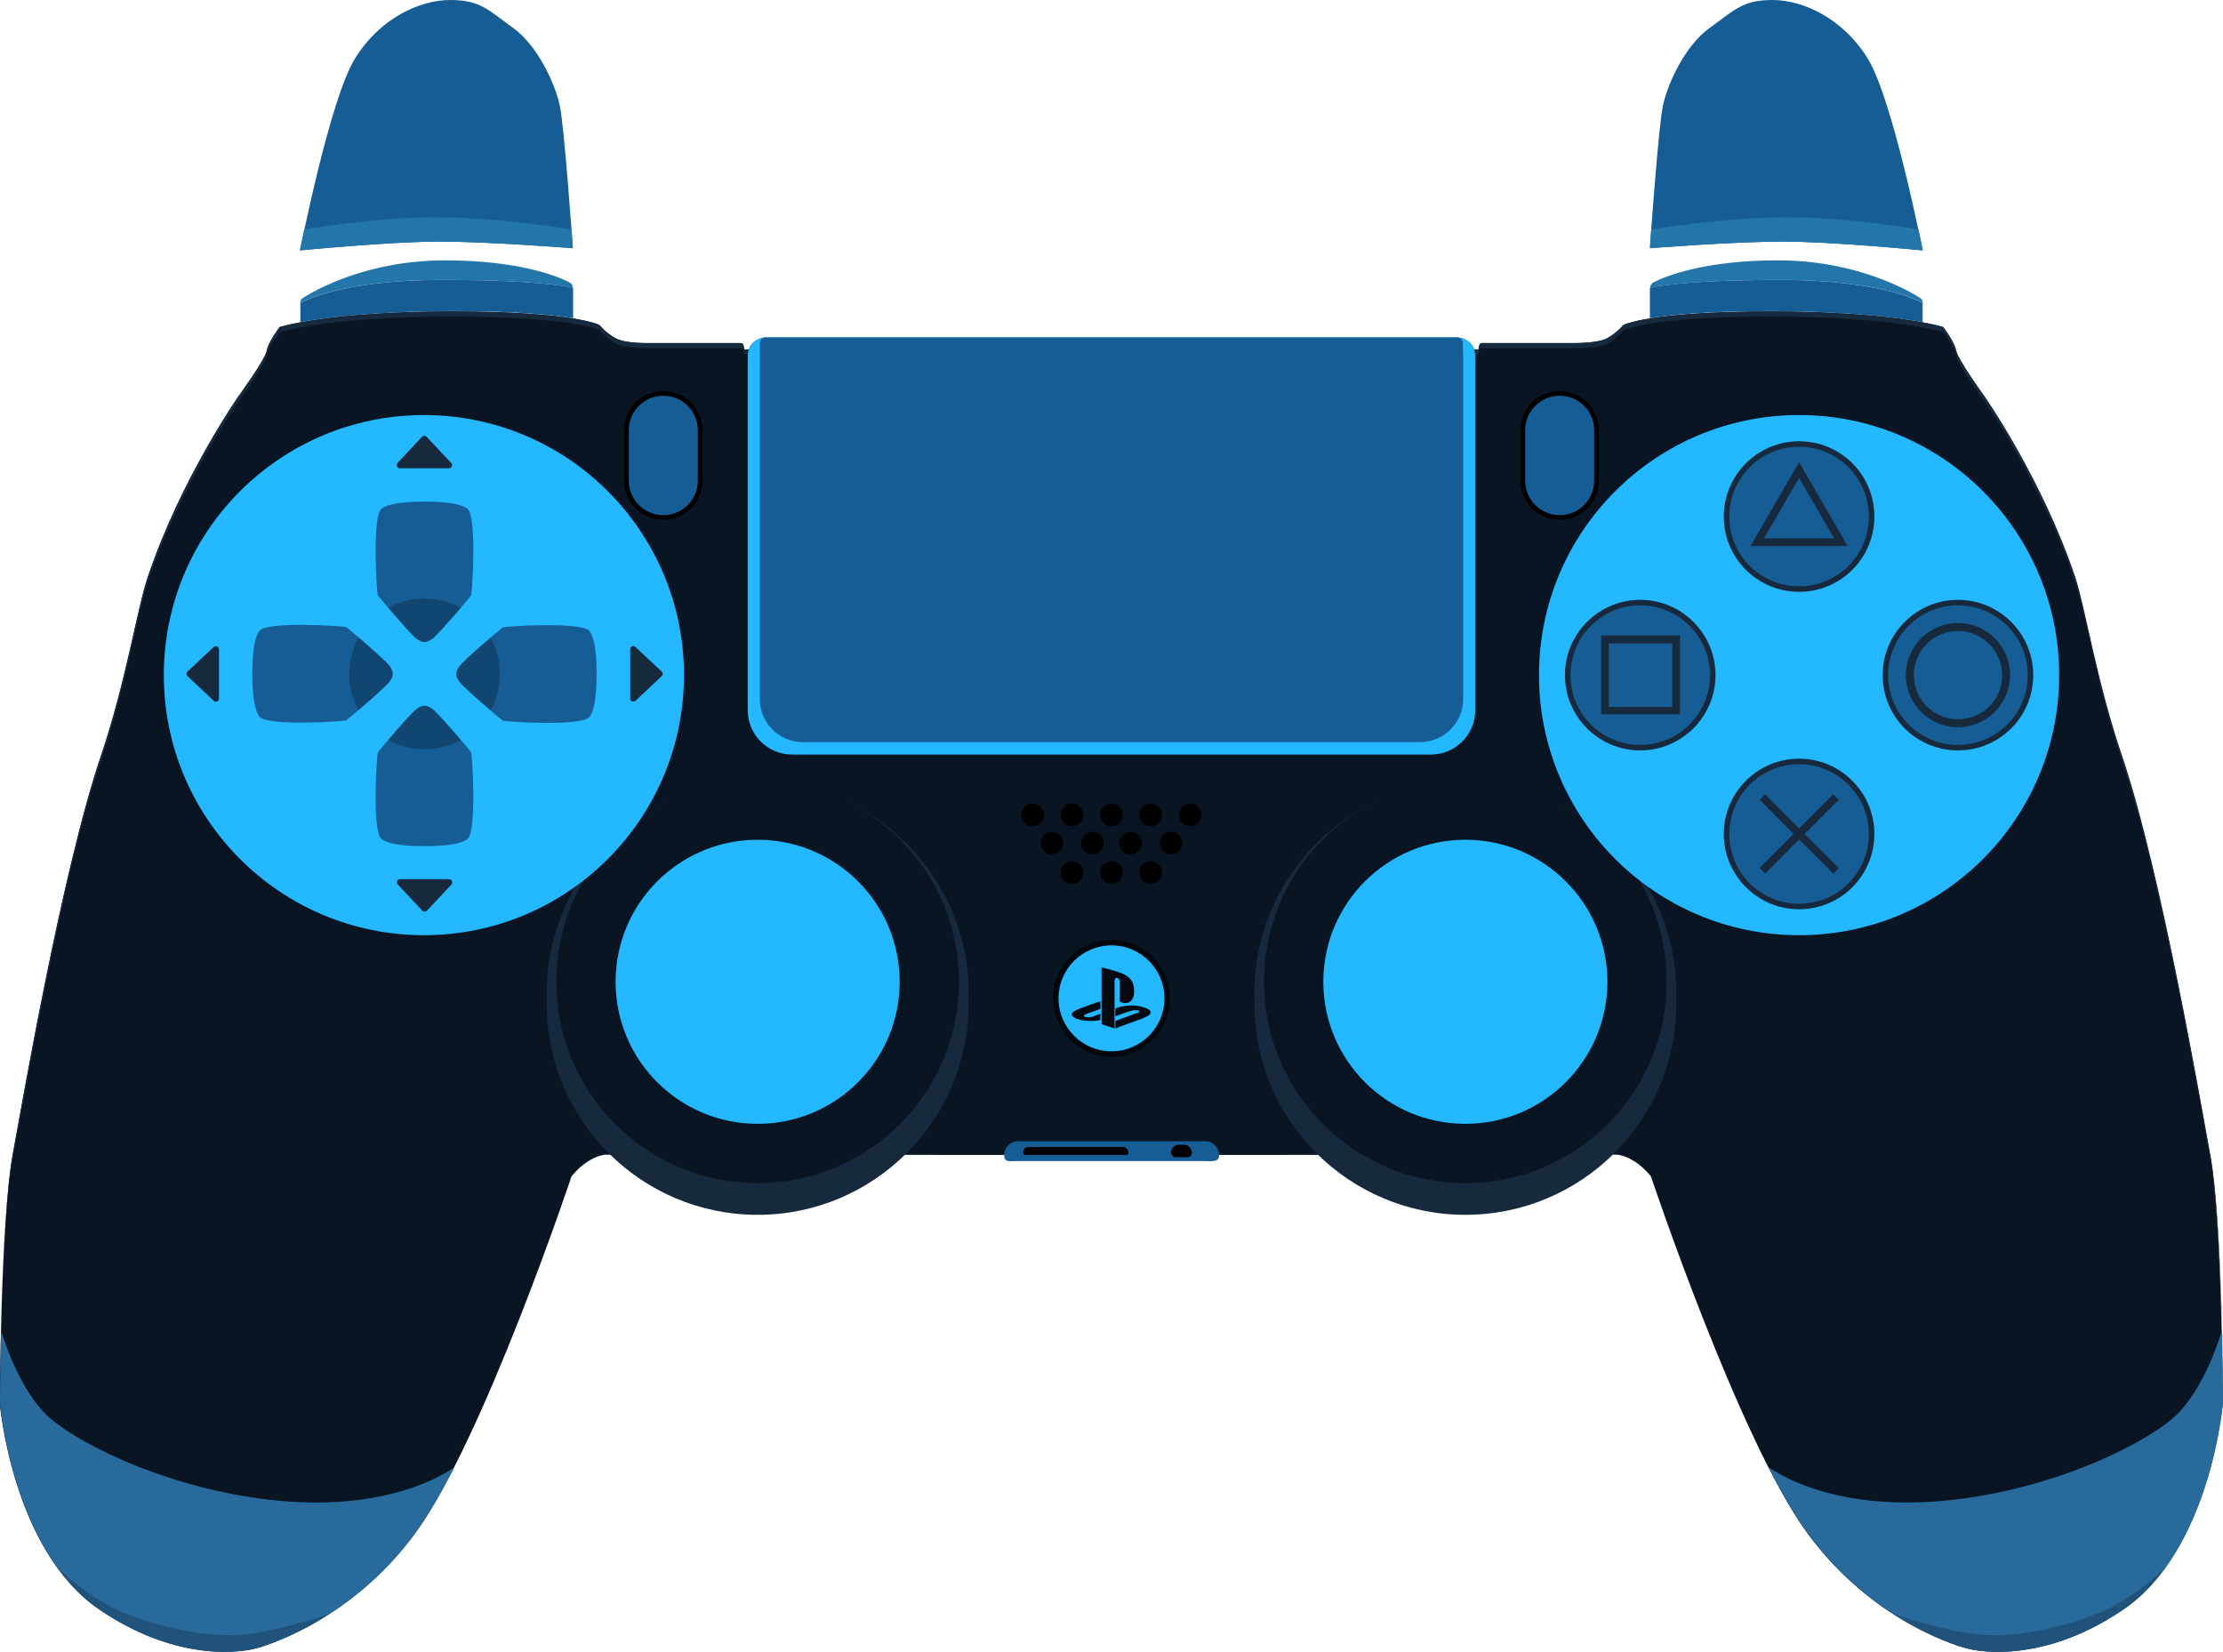
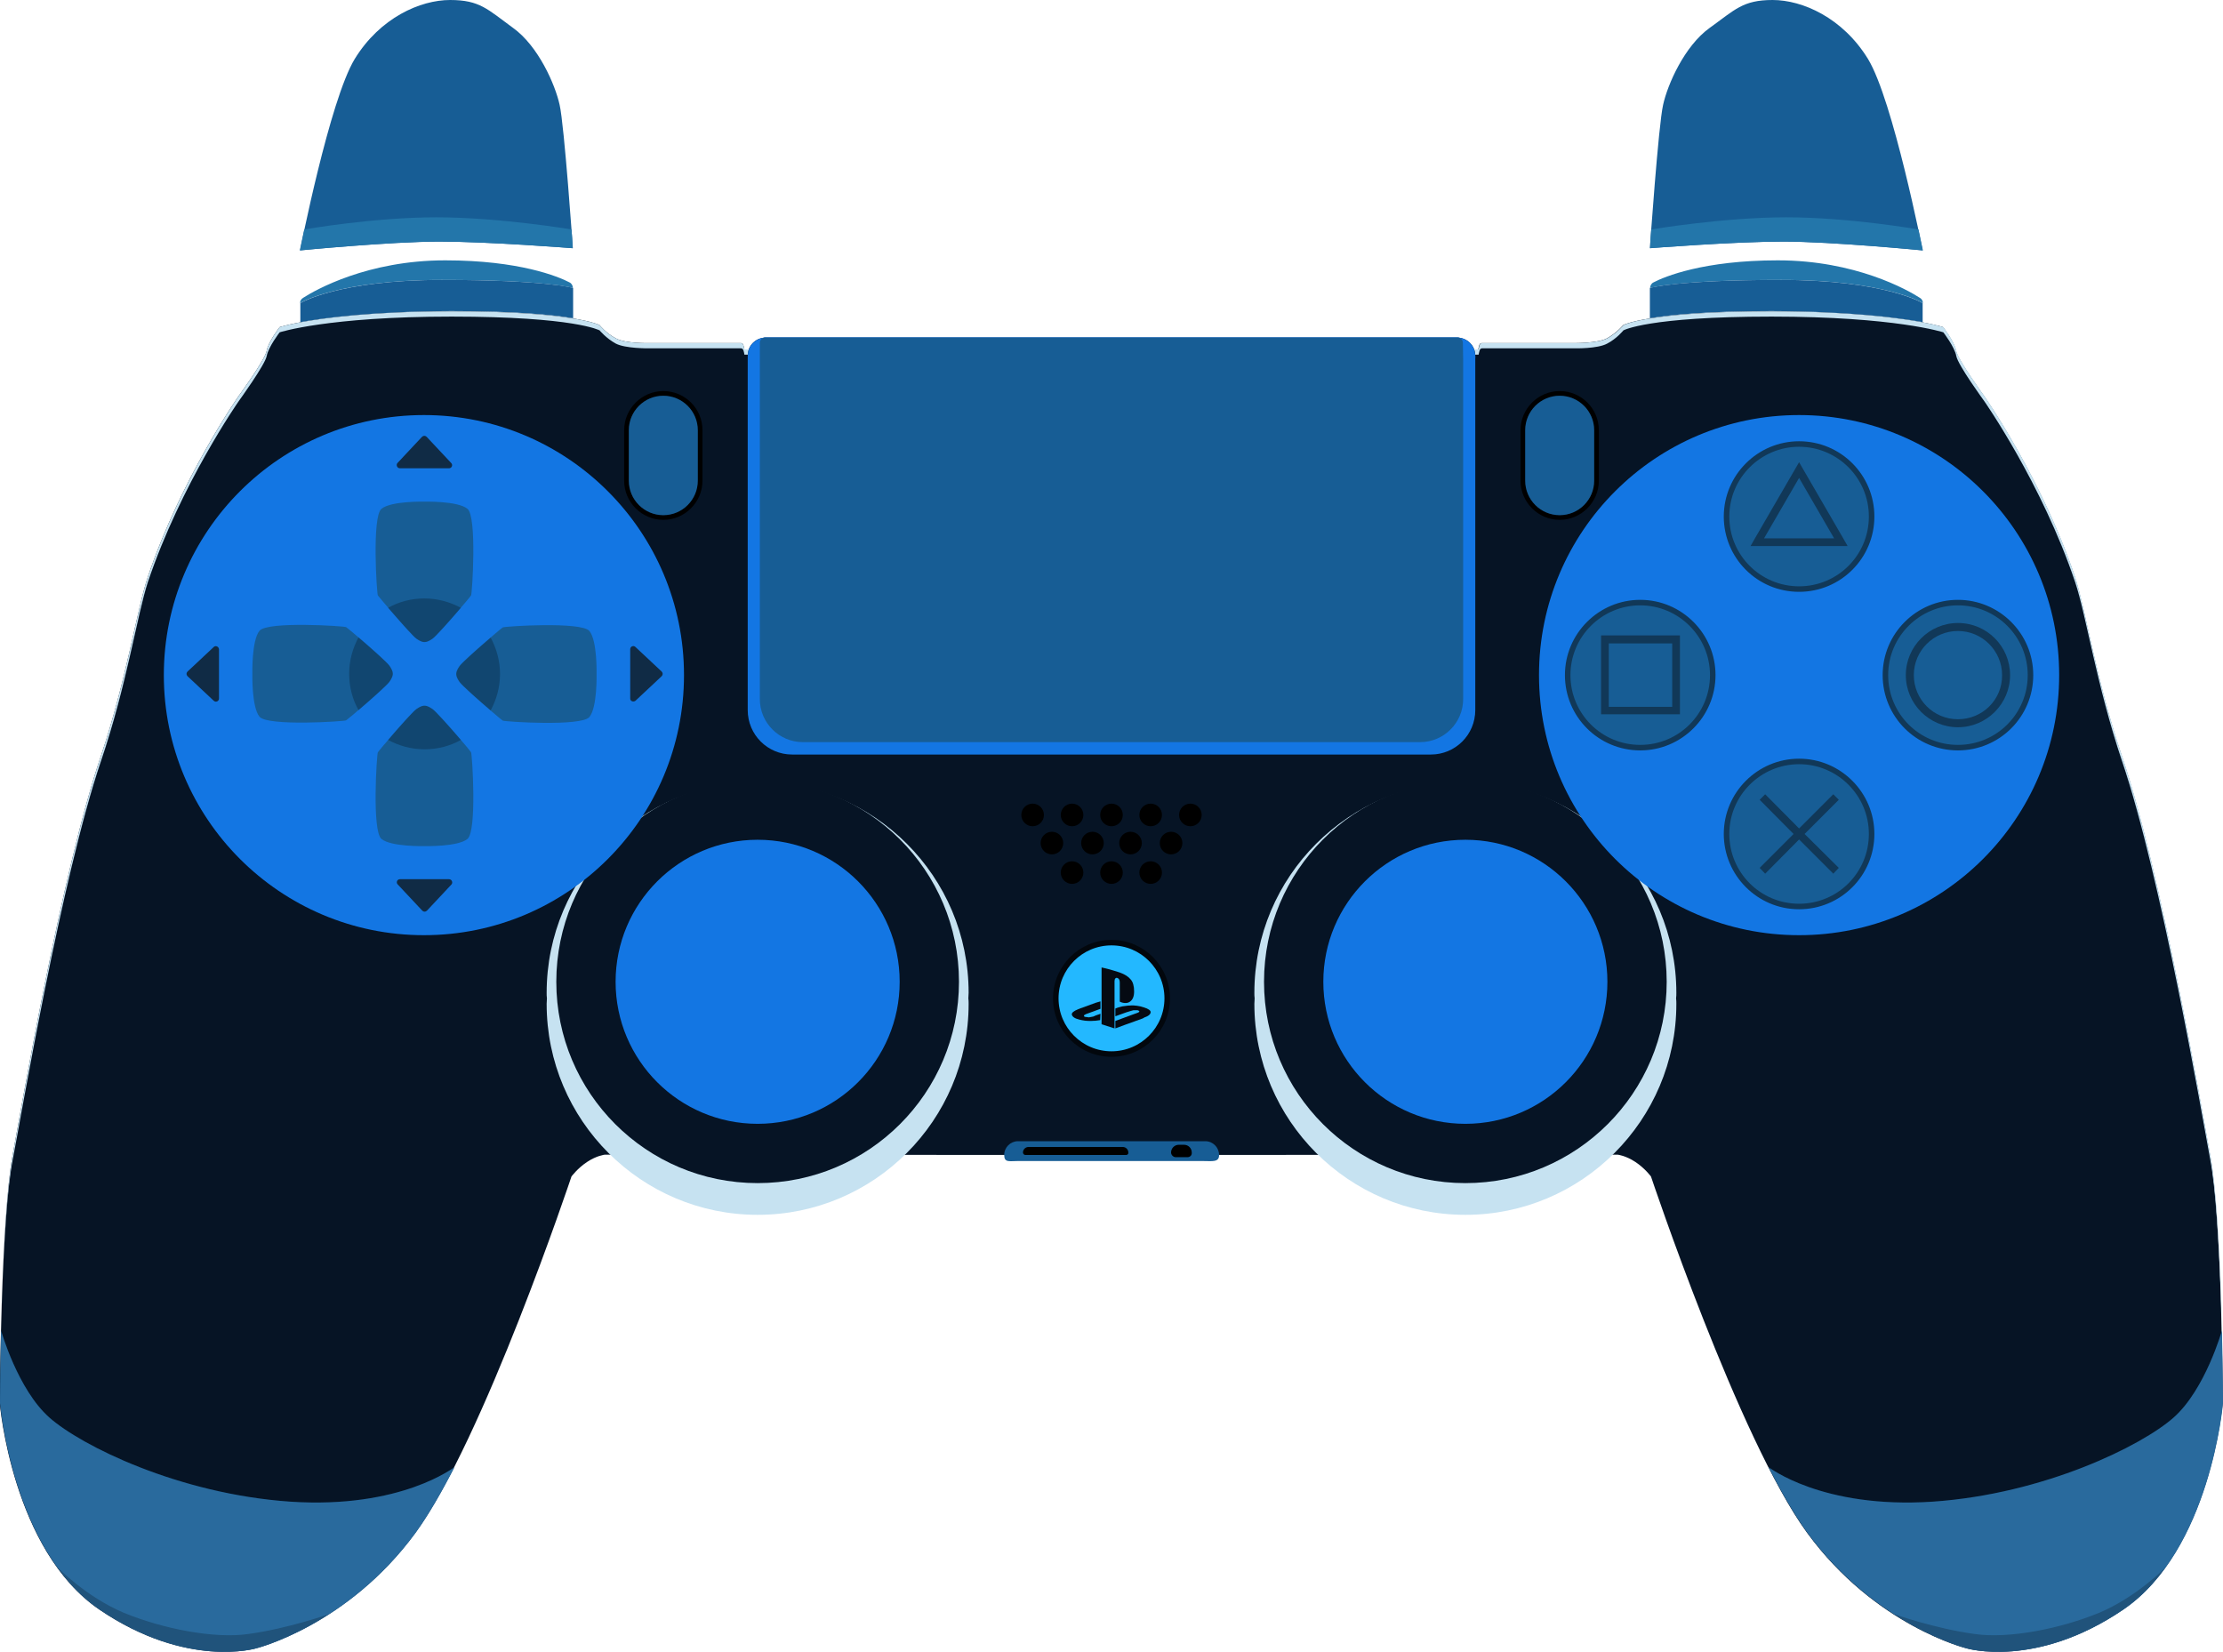
<svg xmlns="http://www.w3.org/2000/svg" xmlns:xlink="http://www.w3.org/1999/xlink" version="1.1" id="Layer_1" x="0px" y="0px" width="806px" height="598.9px" viewBox="-556 241.1 806 598.9" style="enable-background: new -556 241.1 806 598.9" xml:space="preserve">
  <style type="text/css">
		.st0{fill:none;}
		.st1{fill:#91a9bf;}
		.st2{fill:#f1fbff;}
- 		.st3{fill:#091522;}
- 		
- 		.st4{fill:#17293d;}
+ 		.st3{fill:#061425;}
+ 		
+ 		.st4{fill:#c6e2f1;}
		
		.st5{fill:#050a12;}
- 		.st6{fill:#23b8ff;}
+ 		.st6{fill:#1376e3;}
		
		.st7{opacity:0.12;}
		.st8{fill:url(#SVGID_5_);}
- 		.st9{fill:#17293d;}
+ 		.st9{fill:#102b45;}
		
		.st10{fill:#2376aa;}
		
		.st11{fill:#175d95;}
		
		.st12{fill:#175d95;}
- 		.st13{fill:#17293d;}
- 		.st14{fill:#17293d;}
- 		.st15{fill:#17293d;}
- 		.st16{fill:#17293d;}
- 		.st17{fill:#17293d;}
+ 		.st13{fill:#113858;}
+ 		.st14{fill:#113858;}
+ 		.st15{fill:#113858;}
+ 		.st16{fill:#113858;}
+ 		.st17{fill:#113858;}
		.st18{fill:#23b8ff;stroke:#02070d;stroke-width:2;stroke-miterlimit:10;}
		
		.st19{fill:#050a12;}
		.st20{opacity:0.1;fill:#c8dceb;enable-background:new    ;}
		.st21{opacity:8.000000e-002;fill:url(#SVGID_6_);enable-background:new    ;}
		.st22{opacity:0.22;enable-background:new    ;}
		.st23{opacity:8.000000e-002;fill:url(#SVGID_7_);enable-background:new    ;}
		.st24{opacity:0.25;enable-background:new    ;}
		.st25{fill:#175d95;}
		
		.st26{opacity:0.2;}
		.st27{fill:url(#SVGID_8_);}
		.st28{opacity:8.000000e-002;}
		.st29{display:none;}
		.st30{display:inline;}
		.st31{fill:#e2f2f9;}
		.st32{fill:#f4fbff;}
		.st33{display:inline;opacity:8.000000e-002;}
		.st34{stroke:#091522;}
		
		.st35{fill:#091522;font-style:bold;font-family:Arial;font-size:23px}
		
	</style>
  <pattern x="-556" y="840" width="71" height="71" patternUnits="userSpaceOnUse" id="SVGID_1_" viewBox="0 -71 71 71" style="overflow: visible">
    <g>
      <polygon class="st0" points="0,0 71,0 71,-71 0,-71     " />
      <g>
        <polygon class="st0" points="0,0 71,0 71,-71 0,-71       " />
        <path class="st1" d="M41.8-35.5c0-3.5-2.8-6.3-6.3-6.3s-6.3,2.8-6.3,6.3s2.8,6.3,6.3,6.3S41.8-32,41.8-35.5z" />
      </g>
    </g>
  </pattern>
  <pattern x="-556" y="840" width="40" height="103" patternUnits="userSpaceOnUse" id="SVGID_2_" viewBox="0 -231.7 40 103" style="overflow: visible">
    <g>
      <polygon class="st0" points="0,-128.7 40,-128.7 40,-231.7 0,-231.7     " />
      <g>
        <polygon class="st0" points="0,-128.7 40,-128.7 40,-231.7 0,-231.7       " />
        <polygon points="34.5,-360.5 37.5,-360.5 37.5,-206 34.5,-206       " />
        <polygon points="26.5,-360.5 29.5,-360.5 29.5,-206 26.5,-206       " />
        <polygon points="18.5,-360.5 21.5,-360.5 21.5,-206 18.5,-206       " />
        <polygon points="10.5,-360.5 13.5,-360.5 13.5,-206 10.5,-206       " />
        <polygon points="2.5,-360.5 5.5,-360.5 5.5,-206 2.5,-206       " />
        <polygon points="34.5,-257.5 37.5,-257.5 37.5,-103 34.5,-103       " />
        <polygon points="26.5,-257.5 29.5,-257.5 29.5,-103 26.5,-103       " />
        <polygon points="18.5,-257.5 21.5,-257.5 21.5,-103 18.5,-103       " />
        <polygon points="10.5,-257.5 13.5,-257.5 13.5,-103 10.5,-103       " />
        <polygon points="2.5,-257.5 5.5,-257.5 5.5,-103 2.5,-103       " />
        <polygon points="34.5,-154.5 37.5,-154.5 37.5,0 34.5,0       " />
        <polygon points="26.5,-154.5 29.5,-154.5 29.5,0 26.5,0       " />
        <polygon points="18.5,-154.5 21.5,-154.5 21.5,0 18.5,0       " />
        <polygon points="10.5,-154.5 13.5,-154.5 13.5,0 10.5,0       " />
        <polygon points="2.5,-154.5 5.5,-154.5 5.5,0 2.5,0       " />
      </g>
    </g>
  </pattern>
  <pattern x="-556" y="840" width="40" height="103" patternUnits="userSpaceOnUse" id="SVGID_3_" viewBox="0 -231.7 40 103" style="overflow: visible">
    <g>
      <polygon class="st0" points="0,-128.7 40,-128.7 40,-231.7 0,-231.7     " />
      <g>
        <polygon class="st0" points="0,-128.7 40,-128.7 40,-231.7 0,-231.7       " />
        <polygon points="34.5,-360.5 37.5,-360.5 37.5,-206 34.5,-206       " />
        <polygon points="26.5,-360.5 29.5,-360.5 29.5,-206 26.5,-206       " />
        <polygon points="18.5,-360.5 21.5,-360.5 21.5,-206 18.5,-206       " />
        <polygon points="10.5,-360.5 13.5,-360.5 13.5,-206 10.5,-206       " />
        <polygon points="2.5,-360.5 5.5,-360.5 5.5,-206 2.5,-206       " />
        <polygon points="34.5,-257.5 37.5,-257.5 37.5,-103 34.5,-103       " />
        <polygon points="26.5,-257.5 29.5,-257.5 29.5,-103 26.5,-103       " />
        <polygon points="18.5,-257.5 21.5,-257.5 21.5,-103 18.5,-103       " />
        <polygon points="10.5,-257.5 13.5,-257.5 13.5,-103 10.5,-103       " />
        <polygon points="2.5,-257.5 5.5,-257.5 5.5,-103 2.5,-103       " />
        <polygon points="34.5,-154.5 37.5,-154.5 37.5,0 34.5,0       " />
        <polygon points="26.5,-154.5 29.5,-154.5 29.5,0 26.5,0       " />
        <polygon points="18.5,-154.5 21.5,-154.5 21.5,0 18.5,0       " />
        <polygon points="10.5,-154.5 13.5,-154.5 13.5,0 10.5,0       " />
        <polygon points="2.5,-154.5 5.5,-154.5 5.5,0 2.5,0       " />
      </g>
    </g>
  </pattern>
  <pattern x="-556" y="840" width="71" height="71" patternUnits="userSpaceOnUse" id="SVGID_4_" viewBox="0 -71 71 71" style="overflow: visible">
    <g>
      <polygon class="st0" points="0,0 71,0 71,-71 0,-71     " />
      <g>
        <polygon class="st0" points="0,0 71,0 71,-71 0,-71       " />
        <path class="st2" d="M41.8-35.5c0-3.5-2.8-6.3-6.3-6.3s-6.3,2.8-6.3,6.3s2.8,6.3,6.3,6.3S41.8-32,41.8-35.5z" />
      </g>
    </g>
  </pattern>
  <g>
    <g>
      <g>
        <g>
          <path class="st3" d="M245.3,659.8c-2.9-15.5-17.7-102.5-32-144.6c-9.4-27.7-13.1-53-17-64.9c-12-35.7-33-65.7-33-65.7           s-9.5-13.1-10.1-16.3c-0.6-3.3-4.7-8.6-4.7-8.6s-17.4-5.7-62.3-5.7s-53.7,5-53.7,5s-2.4,2.9-5.9,4.8c-3.5,1.8-11.7,1.7-11.7,1.7           h-33.4c0,0-0.6-0.1-0.9,0.3c-0.4,0.4-0.6,2-0.6,2h-133h-133.1c0,0-0.3-1.7-0.6-2c-0.4-0.4-0.9-0.3-0.9-0.3H-321           c0,0-8.2,0.2-11.7-1.7c-3.5-1.8-5.9-4.8-5.9-4.8s-8.8-5-53.7-5c-44.8,0-62.3,5.7-62.3,5.7s-4.1,5.3-4.7,8.6           c-0.6,3.3-10.1,16.3-10.1,16.3s-21,30-33,65.7c-4,11.9-7.7,37.2-17,64.9c-14.3,42.1-29.1,129.1-32,144.6           c-4.3,23.2-4.7,90.1-4.7,90.1s4.5,53.4,36.2,74.9s56.7,14,56.7,14s33.1-8.2,57.8-41.9s56.6-129.2,56.6-129.2s2.2-3,5.7-5.3           s6.3-2.6,6.3-2.6l183.7,0.1l183.7-0.1c0,0,2.8,0.3,6.3,2.6s5.7,5.3,5.7,5.3s31.9,95.4,56.6,129.2s57.8,41.9,57.8,41.9           s25,7.5,56.7-14s36.2-74.9,36.2-74.9S249.7,682.9,245.3,659.8z" />
          <g>
            <g>
              <g>
                <path class="st4" d="M-519.4,517.1c9.4-27.7,13.1-53,17-64.9c12-35.7,33-65.7,33-65.7s9.5-13.1,10.1-16.3                 c0.6-3.3,4.7-8.6,4.7-8.6s17.4-5.7,62.3-5.7c44.8,0,53.7,5,53.7,5s2.4,2.9,5.9,4.8c3.5,1.8,11.7,1.7,11.7,1.7h33.4                 c0,0,0.6-0.1,0.9,0.3c0.4,0.4,0.6,2,0.6,2H-153h133.1c0,0,0.3-1.7,0.6-2c0.4-0.4,0.9-0.3,0.9-0.3H15c0,0,8.2,0.2,11.7-1.7                 c3.5-1.8,5.9-4.8,5.9-4.8s8.8-5,53.7-5s62.3,5.7,62.3,5.7s4.1,5.3,4.7,8.6c0.6,3.3,10.1,16.3,10.1,16.3s21,30,33,65.7                 c4,11.9,7.7,37.2,17,64.9c14.3,42.1,29.1,129.1,32,144.6c3.9,20.9,4.6,77.3,4.7,88.3c0-0.1,0-0.1,0-0.1s-0.3-66.9-4.7-90.1                 c-2.9-15.5-17.7-102.5-32-144.6c-9.4-27.7-13.1-53-17-64.9c-12-35.7-33-65.7-33-65.7s-9.5-13.1-10.1-16.3                 c-0.6-3.3-4.7-8.6-4.7-8.6s-17.4-5.7-62.3-5.7s-53.7,5-53.7,5s-2.4,2.9-5.9,4.8c-3.5,1.8-11.7,1.7-11.7,1.7h-33.4                 c0,0-0.6-0.1-0.9,0.3c-0.4,0.4-0.6,2-0.6,2H-153h-133.1c0,0-0.3-1.7-0.6-2c-0.4-0.4-0.9-0.3-0.9-0.3H-321                 c0,0-8.2,0.2-11.7-1.7c-3.5-1.8-5.9-4.8-5.9-4.8s-8.8-5-53.7-5c-44.8,0-62.3,5.7-62.3,5.7s-4.1,5.3-4.7,8.6                 c-0.6,3.3-10.1,16.3-10.1,16.3s-21,30-33,65.7c-4,11.9-7.7,37.2-17,64.9c-14.3,42.1-29.1,129.1-32,144.6                 c-4.3,23.2-4.7,90.1-4.7,90.1v0.1c0.1-10.9,0.7-67.4,4.7-88.3C-548.4,646.3-533.7,559.2-519.4,517.1z" />
              </g>
            </g>
          </g>
          <path class="st4" d="M-204.8,601.1c0-42.2-34.3-76.5-76.5-76.5s-76.5,34.3-76.5,76.5c0,0.7,0,1.3,0.1,2c0,0.7-0.1,1.3-0.1,2           c0,42.2,34.3,76.5,76.5,76.5s76.5-34.3,76.5-76.5c0-0.7,0-1.3-0.1-2C-204.9,602.4-204.8,601.7-204.8,601.1z" />
          <circle class="st3" cx="-281.3" cy="597.1" r="73" />
          <circle class="st6" cx="-281.3" cy="597.1" r="51.5" />
          <path class="st4" d="M51.8,601.1c0-42.2-34.3-76.5-76.5-76.5s-76.5,34.3-76.5,76.5c0,0.7,0,1.3,0.1,2c0,0.7-0.1,1.3-0.1,2           c0,42.2,34.3,76.5,76.5,76.5s76.5-34.3,76.5-76.5c0-0.7,0-1.3-0.1-2C51.8,602.4,51.8,601.7,51.8,601.1z" />
          <circle class="st3" cx="-24.7" cy="597.1" r="73" />
          <circle class="st6" cx="-24.7" cy="597.1" r="51.5" />
          <path class="st5" d="M-21.2,369.1c-0.4-3.2-3.3-5.6-6.5-5.6l0,0H-153l0,0h-125.3l0,0c-3.2,0-6.1,2.3-6.5,5.6           c-0.1,0.7-0.1,1.4-0.1,2.1v127.4c0,8.9,7.2,16.1,16.1,16.1H-153l0,0h115.8c8.9,0,16.1-7.2,16.1-16.1V371.2           C-21,370.5-21.1,369.8-21.2,369.1z" />
          <g>
            <path class="st6" d="M-25.6,365.4c0-1-0.8-1.9-1.9-1.9H-153l0,0h-125.6c-1,0-1.9,0.8-1.9,1.9v6v123.2c0,8.6,7,15.6,15.6,15.6             H-153l0,0h111.9c8.6,0,15.6-7,15.6-15.6V371.5L-25.6,365.4z" />
            <g class="st7">
              <pattern id="SVGID_5_" xlink:href="#SVGID_1_" patternTransform="matrix(0.1017 0 0 -0.1017 -14417.875 -1652.527)" class="st7">
							</pattern>
              <path class="st8" d="M-280.5,494.6c0,8.6,7,15.6,15.6,15.6H-153l0,0h111.9c8.6,0,15.6-7,15.6-15.6V388.1h-254.9v106.5H-280.5z               " />
            </g>
          </g>
          <circle class="st6" cx="96.3" cy="485.9" r="94.3" />
          <g>
            <circle class="st6" cx="-402.3" cy="485.9" r="94.3" />
            <path class="st9" d="M-325.6,495.2l9.5-8.9c0.5-0.5,0.5-1.2,0-1.7l-9.5-8.9c-0.7-0.7-1.9-0.2-1.9,0.8v8.9v8.9             C-327.6,495.3-326.4,495.8-325.6,495.2z" />
            <path class="st9" d="M-411,410.9h8.9h8.9c1,0,1.5-1.2,0.8-1.9l-8.9-9.5c-0.5-0.5-1.2-0.5-1.7,0l-8.9,9.5             C-412.5,409.7-412,410.9-411,410.9z" />
            <path class="st9" d="M-478.5,475.7l-9.5,8.9c-0.5,0.5-0.5,1.2,0,1.7l9.5,8.9c0.7,0.7,1.9,0.2,1.9-0.8v-8.9v-8.9             C-476.6,475.6-477.8,475-478.5,475.7z" />
            <path class="st9" d="M-393.2,559.9h-8.9h-8.9c-1,0-1.5,1.2-0.8,1.9l8.9,9.5c0.5,0.5,1.2,0.5,1.7,0l8.9-9.5             C-391.7,561.1-392.2,559.9-393.2,559.9z" />
          </g>
        </g>
      </g>
    </g>
    <g>
      <g>
        <g>
          <path class="st10" d="M141.2,351c0-0.8-0.4-1.5-1.1-1.9c-4.5-2.9-23.4-13.6-51.5-13.6c-26.9,0-41.1,5.9-45.1,8           c-0.8,0.4-1.2,1.2-1.2,2c0,0,9.8-2.9,47.5-2.9S141.2,351,141.2,351z" />
          <path class="st11" d="M141.1,357.9L141.1,357.9V351c0,0-13.7-8.4-51.4-8.4c-37.8,0-47.5,2.9-47.5,2.9v11l0,0           c7.7-1.3,21.2-2.6,44.1-2.6C114.8,354,132.2,356.3,141.1,357.9z" />
        </g>
      </g>
      <g>
        <g>
          <path class="st10" d="M-447.2,351c0-0.8,0.4-1.5,1.1-1.9c4.5-2.9,23.4-13.6,51.5-13.6c26.9,0,41.1,5.9,45.1,8           c0.8,0.4,1.2,1.2,1.2,2c0,0-9.8-2.9-47.5-2.9S-447.2,351-447.2,351z" />
          <path class="st11" d="M-447.1,357.9L-447.1,357.9V351c0,0,13.7-8.4,51.4-8.4c37.8,0,47.5,2.9,47.5,2.9v11l0,0           c-7.7-1.3-21.2-2.6-44.1-2.6C-420.8,354-438.2,356.3-447.1,357.9z" />
        </g>
      </g>
    </g>
    <g>
      <g>
        <g>
          <g>
            <path class="st12" d="M153.9,512.1c-14.5,0-26.3-11.8-26.3-26.3s11.8-26.3,26.3-26.3s26.3,11.8,26.3,26.3             S168.4,512.1,153.9,512.1z" />
            <path class="st13" d="M153.9,460.6c13.9,0,25.3,11.3,25.3,25.3s-11.3,25.3-25.3,25.3s-25.3-11.3-25.3-25.3             S140,460.6,153.9,460.6 M153.9,458.6c-15,0-27.3,12.2-27.3,27.3s12.2,27.3,27.3,27.3s27.3-12.2,27.3-27.3             S168.9,458.6,153.9,458.6L153.9,458.6z" />
          </g>
          <path class="st14" d="M153.9,467c-10.4,0-18.9,8.5-18.9,18.9s8.5,18.9,18.9,18.9s18.9-8.5,18.9-18.9           C172.8,475.5,164.4,467,153.9,467z M153.9,501.9c-8.9,0-16-7.2-16-16c0-8.9,7.2-16,16-16s16,7.2,16,16           C170,494.8,162.8,501.9,153.9,501.9z" />
        </g>
        <g>
          <g>
            <path class="st12" d="M96.3,569.7c-14.5,0-26.3-11.8-26.3-26.3s11.8-26.3,26.3-26.3s26.3,11.8,26.3,26.3             S110.8,569.7,96.3,569.7z" />
            <path class="st13" d="M96.3,518.2c13.9,0,25.3,11.3,25.3,25.3s-11.3,25.3-25.3,25.3S71,557.5,71,543.5S82.4,518.2,96.3,518.2              M96.3,516.2c-15,0-27.3,12.2-27.3,27.3c0,15,12.2,27.3,27.3,27.3s27.3-12.2,27.3-27.3C123.6,528.5,111.4,516.2,96.3,516.2             L96.3,516.2z" />
          </g>
          <polygon class="st15" points="110.7,531.1 108.7,529.1 96.3,541.5 84,529.1 82,531.1 94.3,543.5 82,555.8 84,557.9 96.3,545.5            108.7,557.9 110.7,555.8 98.3,543.5         " />
        </g>
        <g>
          <g>
            <path class="st12" d="M38.8,512.1c-14.5,0-26.3-11.8-26.3-26.3s11.8-26.3,26.3-26.3S65,471.4,65,485.9S53.2,512.1,38.8,512.1z" />
            <path class="st13" d="M38.7,460.6c13.9,0,25.3,11.3,25.3,25.3s-11.3,25.3-25.3,25.3s-25.3-11.3-25.3-25.3             S24.8,460.6,38.7,460.6 M38.7,458.6c-15,0-27.3,12.2-27.3,27.3s12.2,27.3,27.3,27.3S66,500.9,66,485.9S53.8,458.6,38.7,458.6             L38.7,458.6z" />
          </g>
          <path class="st16" d="M50.3,471.5h-23h-2.8v2.8v23v2.8h2.8h23h2.8v-2.8v-23v-2.8H50.3z M50.3,497.4h-23v-23h23V497.4z" />
        </g>
        <g>
          <g>
            <path class="st12" d="M96.3,454.6c-14.5,0-26.3-11.8-26.3-26.3S81.8,402,96.3,402s26.3,11.8,26.3,26.3S110.8,454.6,96.3,454.6z             " />
            <path class="st13" d="M96.3,403.1c13.9,0,25.3,11.3,25.3,25.3s-11.3,25.3-25.3,25.3S71,442.4,71,428.4S82.4,403.1,96.3,403.1              M96.3,401.1c-15,0-27.3,12.2-27.3,27.3s12.2,27.3,27.3,27.3s27.3-12.2,27.3-27.3S111.4,401.1,96.3,401.1L96.3,401.1z" />
          </g>
          <path class="st17" d="M112.3,436.3l-16-27.6l-16,27.6l-1.6,2.8H82h14.3h14.3h3.3L112.3,436.3z M96.3,436.3H83.6l12.7-21.9           l12.7,21.9H96.3z" />
        </g>
      </g>
    </g>
    <g>
      <g>
        <circle cx="-153" cy="557.5" r="4.1" />
        <circle cx="-153" cy="536.6" r="4.1" />
        <circle cx="-159.9" cy="546.8" r="4.1" />
        <circle cx="-174.6" cy="546.8" r="4.1" />
        <circle cx="-167.3" cy="557.5" r="4.1" />
        <circle cx="-167.3" cy="536.6" r="4.1" />
        <circle cx="-181.6" cy="536.6" r="4.1" />
      </g>
      <g>
        <circle cx="-146.1" cy="546.8" r="4.1" />
        <circle cx="-131.4" cy="546.8" r="4.1" />
        <circle cx="-138.8" cy="557.5" r="4.1" />
        <circle cx="-138.8" cy="536.6" r="4.1" />
        <circle cx="-124.4" cy="536.6" r="4.1" />
      </g>
    </g>
    <g>
      <circle class="st18" cx="-153" cy="603.1" r="20.2" />
      <g>
        <path class="st19" d="M-151.9,609.7v-2.8v-3.5v-6.5c0-0.5,0.1-0.8,0.3-1c0.1-0.2,0.4-0.3,0.7-0.2c0.6,0.2,0.9,0.7,0.9,1.7v6.9         c0.8,0.4,1.5,0.5,2.1,0.5s1.2-0.2,1.6-0.5c1-0.7,1.5-1.9,1.5-3.7c0-1.9-0.4-3.4-1.2-4.3c-0.8-1-2.1-1.9-4.1-2.6         c-1.3-0.4-2.5-0.8-3.6-1.1s-2-0.5-2.9-0.7v12.2l0,0v2.7l0,0v1.7l0,0v2.5l0,0v1.5l4.7,1.5v-3.6l0,0V609.7z" />
        <path class="st19" d="M-157,608.7l-1.7,0.6l-0.9,0.4l-1.6,0.3l-1.5-0.2c-0.3-0.2-0.4-0.4-0.2-0.6c0.1-0.1,0.2-0.1,0.3-0.2         c0.1-0.1,0.3-0.1,0.4-0.2l1.1-0.4l4.1-1.5v-2.7l-1.7,0.5l-5.5,2l-1,0.4c-1.5,0.6-2.2,1.2-2.2,1.8c0.1,0.8,1,1.5,2.7,1.9         c0.7,0.2,1.4,0.3,2.1,0.4c0.7,0.1,1.4,0.1,2.2,0.1c1,0,2.1-0.1,3.3-0.3L-157,608.7L-157,608.7z" />
        <path class="st19" d="M-141.2,606.4c-0.9-0.3-1.7-0.5-2.5-0.6s-1.7-0.2-2.5-0.1c-0.9,0-1.9,0.2-2.8,0.3c-0.8,0.2-1.7,0.4-2.6,0.8         v2.8l3.9-1.4l1.6-0.5l1.1-0.3h1.4c0.3,0.1,0.6,0.2,0.7,0.4c0,0.2-0.2,0.4-0.8,0.6l-1.4,0.5l-6.5,2.4v2.7l3.5-1.3l6.4-2.3l0.7-0.4         c1.5-0.5,2.2-1.2,2.2-1.9C-138.8,607.5-139.6,606.9-141.2,606.4z" />
      </g>
    </g>
    <path class="st11" d="M-450.8,785.6c-40.5-2.8-75.8-20.3-87.3-30.5s-17.5-31.5-17.5-31.5c-0.4,15-0.4,26.3-0.4,26.3     s4.5,53.4,36.2,74.9s56.7,14,56.7,14s33.1-8.2,57.8-41.9c4.5-6.2,9.3-14.5,14.1-23.8C-391.3,773-410.4,788.3-450.8,785.6z" />
    <path class="st11" d="M144.8,785.6c40.5-2.8,75.8-20.3,87.3-30.5s17.5-31.5,17.5-31.5c0.4,15,0.4,26.3,0.4,26.3     s-4.5,53.4-36.2,74.9s-56.7,14-56.7,14s-33.1-8.2-57.8-41.9c-4.5-6.2-9.3-14.5-14.1-23.8C85.3,773,104.4,788.3,144.8,785.6z" />
    <g>
      <g>
        <path class="st20" d="M-450.8,785.6c-40.5-2.8-75.8-20.3-87.3-30.5s-17.5-31.5-17.5-31.5c-0.4,15-0.4,26.3-0.4,26.3         s4.5,53.4,36.2,74.9s56.7,14,56.7,14s33.1-8.2,57.8-41.9c4.5-6.2,9.3-14.5,14.1-23.8C-391.3,773-410.4,788.3-450.8,785.6z" />
        <pattern id="SVGID_6_" xlink:href="#SVGID_2_" patternTransform="matrix(0.3298 9.457588e-002 9.457588e-002 -0.3298 -10633.591 -7000.39)">
				</pattern>
        <path class="st21" d="M-450.8,785.6c-40.5-2.8-75.8-20.3-87.3-30.5s-17.5-31.5-17.5-31.5c-0.4,15-0.4,26.3-0.4,26.3         s4.5,53.4,36.2,74.9s56.7,14,56.7,14s33.1-8.2,57.8-41.9c4.5-6.2,9.3-14.5,14.1-23.8C-391.3,773-410.4,788.3-450.8,785.6z" />
        <path class="st22" d="M-466,833.6c-12.5,1.8-31.3-2-45.1-7.7c-13.6-5.7-24-16.4-24-16.4c4.2,5.8,9.3,11.1,15.3,15.2         c31.7,21.5,56.7,14,56.7,14s11.7-2.9,26.3-12.3C-436.8,826.4-451.4,831.6-466,833.6z" />
      </g>
      <g>
        <path class="st20" d="M144.8,785.6c40.5-2.8,75.8-20.3,87.3-30.5s17.5-31.5,17.5-31.5c0.4,15,0.4,26.3,0.4,26.3         s-4.5,53.4-36.2,74.9s-56.7,14-56.7,14s-33.1-8.2-57.8-41.9c-4.5-6.2-9.3-14.5-14.1-23.8C85.3,773,104.4,788.3,144.8,785.6z" />
        <pattern id="SVGID_7_" xlink:href="#SVGID_3_" patternTransform="matrix(-0.3298 9.457588e-002 -9.457588e-002 -0.3298 -21575.611 -7016.746)">
				</pattern>
        <path class="st23" d="M144.8,785.6c40.5-2.8,75.8-20.3,87.3-30.5s17.5-31.5,17.5-31.5c0.4,15,0.4,26.3,0.4,26.3         s-4.5,53.4-36.2,74.9s-56.7,14-56.7,14s-33.1-8.2-57.8-41.9c-4.5-6.2-9.3-14.5-14.1-23.8C85.3,773,104.4,788.3,144.8,785.6z" />
        <path class="st22" d="M160,833.6c12.5,1.8,31.3-2,45.1-7.7c13.6-5.7,24-16.4,24-16.4c-4.2,5.8-9.3,11.1-15.3,15.2         c-31.7,21.5-56.7,14-56.7,14s-11.7-2.9-26.3-12.3C130.8,826.4,145.4,831.6,160,833.6z" />
      </g>
      <g>
        <g>
          <path d="M-315.5,384.6c6.9,0,12.5,5.6,12.5,12.5v18.3c0,6.9-5.6,12.5-12.5,12.5s-12.5-5.6-12.5-12.5v-18.3           C-328,390.2-322.4,384.6-315.5,384.6 M-315.5,382.9c-7.8,0-14.2,6.4-14.2,14.2v18.3c0,7.8,6.4,14.2,14.2,14.2           s14.2-6.4,14.2-14.2v-18.3C-301.3,389.2-307.7,382.9-315.5,382.9L-315.5,382.9z" />
          <path class="st11" d="M-315.5,384.6c-6.9,0-12.5,5.6-12.5,12.5v18.3c0,6.9,5.6,12.5,12.5,12.5s12.5-5.6,12.5-12.5v-18.3           C-303,390.2-308.6,384.6-315.5,384.6z" />
        </g>
      </g>
      <g>
        <g>
          <path d="M9.5,384.6c6.9,0,12.5,5.6,12.5,12.5v18.3c0,6.9-5.6,12.5-12.5,12.5l0,0c-6.9,0-12.5-5.6-12.5-12.5v-18.3           C-3,390.2,2.6,384.6,9.5,384.6L9.5,384.6 M9.5,382.9c-7.8,0-14.2,6.4-14.2,14.2v18.3c0,7.8,6.4,14.2,14.2,14.2           s14.2-6.4,14.2-14.2v-18.3C23.7,389.2,17.3,382.9,9.5,382.9L9.5,382.9z" />
          <path class="st11" d="M9.5,384.6c-6.9,0-12.5,5.6-12.5,12.5v18.3c0,6.9,5.6,12.5,12.5,12.5S22,422.3,22,415.4v-18.3           C22,390.2,16.4,384.6,9.5,384.6z" />
        </g>
      </g>
      <g>
        <g>
          <path class="st11" d="M-414.8,488.3c1.4-2,1.2-2.9,1.2-2.9s0.2-0.9-1.2-2.9s-15-13.6-15.7-14s-28.5-2.2-31.4,1.3           s-2.6,15.6-2.6,15.6s-0.3,12.1,2.6,15.6s30.7,1.7,31.4,1.3C-429.8,501.9-416.2,490.3-414.8,488.3z" />
          <path class="st24" d="M-414.8,488.3c1.4-2,1.2-2.9,1.2-2.9s0.2-0.9-1.2-2.9c-0.9-1.3-6.9-6.6-11.2-10.3           c-2.1,3.9-3.4,8.4-3.4,13.2s1.2,9.3,3.4,13.2C-421.7,494.9-415.7,489.6-414.8,488.3z" />
        </g>
        <g>
          <path class="st11" d="M-405,472.7c2,1.4,2.9,1.2,2.9,1.2s0.9,0.2,2.9-1.2s13.6-15,14-15.7s2.2-28.5-1.3-31.4s-15.6-2.6-15.6-2.6           s-12.1-0.3-15.6,2.6s-1.7,30.7-1.3,31.4C-418.5,457.7-407,471.3-405,472.7z" />
          <path class="st24" d="M-405,472.7c2,1.4,2.9,1.2,2.9,1.2s0.9,0.2,2.9-1.2c1.3-0.9,6.6-6.9,10.3-11.2c-3.9-2.1-8.4-3.4-13.2-3.4           s-9.3,1.2-13.2,3.4C-411.5,465.8-406.3,471.8-405,472.7z" />
        </g>
        <g>
          <path class="st11" d="M-342.3,469.9c-2.9-3.5-30.7-1.7-31.4-1.3c-0.7,0.4-14.3,12-15.7,14s-1.2,2.9-1.2,2.9s-0.2,0.9,1.2,2.9           s15,13.6,15.7,14s28.5,2.2,31.4-1.3s2.6-15.6,2.6-15.6S-339.4,473.4-342.3,469.9z" />
          <path class="st24" d="M-378.1,472.3c-4.3,3.7-10.3,9-11.2,10.3c-1.4,2-1.2,2.9-1.2,2.9s-0.2,0.9,1.2,2.9           c0.9,1.3,6.9,6.6,11.2,10.3c2.1-3.9,3.4-8.4,3.4-13.2S-376,476.2-378.1,472.3z" />
        </g>
        <g>
          <path class="st11" d="M-399.2,498.2c-2-1.4-2.9-1.2-2.9-1.2s-0.9-0.2-2.9,1.2s-13.6,15-14,15.7s-2.2,28.5,1.3,31.4           s15.6,2.6,15.6,2.6s12.1,0.3,15.6-2.6s1.7-30.7,1.3-31.4C-385.6,513.1-397.2,499.6-399.2,498.2z" />
          <path class="st24" d="M-399.2,498.2c-2-1.4-2.9-1.2-2.9-1.2s-0.9-0.2-2.9,1.2c-1.3,0.9-6.6,6.9-10.3,11.2           c3.9,2.1,8.4,3.4,13.2,3.4s9.3-1.2,13.2-3.4C-392.6,505.1-397.9,499.1-399.2,498.2z" />
        </g>
      </g>
    </g>
    <path class="st25" d="M-119.4,662.1h-67.9c-2.8,0-4.6,0.6-4.6-2.2l0,0c0-2.8,2.3-5,5-5h67.9c2.8,0,5,2.3,5,5l0,0     C-113.9,662.6-116.6,662.1-119.4,662.1z" />
    <path d="M-147.7,659.9h-36.5c-0.5,0-0.9-0.4-0.9-0.9l0,0c0-1.1,0.9-2,2-2h34.2c1.1,0,2,0.9,2,2l0,0     C-146.8,659.5-147.2,659.9-147.7,659.9z" />
    <path d="M-125.5,660.7h-4.2c-0.9,0-1.7-0.8-1.7-1.7l0,0c0-1.6,1.3-2.8,2.8-2.8h1.9c1.6,0,2.8,1.3,2.8,2.8l0,0     C-123.8,660-124.5,660.7-125.5,660.7z" />
    <g>
      <path class="st6" d="M-21.2,369.1c-0.4-3.2-3.3-5.6-6.5-5.6l0,0H-153l0,0h-125.3l0,0c-3.2,0-6.1,2.3-6.5,5.6       c-0.1,0.7-0.1,1.4-0.1,2.1v127.4c0,8.9,7.2,16.1,16.1,16.1H-153l0,0h115.8c8.9,0,16.1-7.2,16.1-16.1V371.2       C-21,370.5-21.1,369.8-21.2,369.1z" />
      <g>
        <path class="st11" d="M-25.6,365.4c0-1-0.8-1.9-1.9-1.9H-153l0,0h-125.6c-1,0-1.9,0.8-1.9,1.9v6v123.2c0,8.6,7,15.6,15.6,15.6         H-153l0,0h111.9c8.6,0,15.6-7,15.6-15.6V371.5L-25.6,365.4z" />
        <g class="st26">
          <pattern id="SVGID_8_" xlink:href="#SVGID_4_" patternTransform="matrix(0.1017 0 0 -0.1017 -14417.875 -1652.527)" class="st26">
					</pattern>
          <path class="st27" d="M-280.5,494.6c0,8.6,7,15.6,15.6,15.6H-153l0,0h111.9c8.6,0,15.6-7,15.6-15.6V388.1h-254.9v106.5H-280.5z" />
        </g>
      </g>
    </g>
  </g>
  <g>
    <g>
      <g>
        <g>
          <path class="st11" d="M141.1,331.9c0,0-32.7-3.2-50.6-3.2s-48.3,2.4-48.3,2.4s3.1-44.7,4.8-52c1.6-7.3,7.7-21.3,16.9-27.9           s12-10.1,22.8-10.1s25.4,6.4,34.6,21.4C130.4,277.5,141.1,331.9,141.1,331.9z" />
          <path class="st10" d="M42.7,324.3c0,0,26.1-4.4,49-4.4c22.8,0,47.9,4.4,47.9,4.4c1,4.7,1.6,7.6,1.6,7.6s-32.7-3.2-50.6-3.2           s-48.3,2.4-48.3,2.4S42.3,328.4,42.7,324.3z" />
        </g>
      </g>
      <g class="st29">
        <g class="st30">
          <path class="st31" d="M141.1,331.9c0,0-32.7-3.2-50.6-3.2s-48.3,2.4-48.3,2.4s3.1-44.7,4.8-52c1.6-7.3,7.7-21.3,16.9-27.9           s12-10.1,22.8-10.1s25.4,6.4,34.6,21.4C130.4,277.5,141.1,331.9,141.1,331.9z" />
          <path class="st32" d="M42.7,324.3c0,0,26.1-4.4,49-4.4c22.8,0,47.9,4.4,47.9,4.4c1,4.7,1.6,7.6,1.6,7.6s-32.7-3.2-50.6-3.2           s-48.3,2.4-48.3,2.4S42.3,328.4,42.7,324.3z" />
        </g>
        <g class="st33">
          <g>
            <path d="M92.7,306.8c-2.1,1.7-3.2,2.6-3.2,2.6c-1.2,1.2-1.9,2.7-2,4.5h9.8v-2.6H91c0.3-0.5,1-1.2,2.1-1.9             c1.4-0.9,2.3-1.6,2.7-2.1c0.9-1,1.3-2.1,1.3-3.3c0-1.4-0.5-2.5-1.4-3.3c-0.9-0.8-2.1-1.2-3.5-1.2c-3.1,0-4.7,1.7-4.7,5h2.7             c0-1.8,0.7-2.7,2.1-2.7c1.3,0,2,0.7,2,2.1C94.4,304.9,93.8,305.9,92.7,306.8z" />
          </g>
          <path d="M75.1,308.3h3c1.5,0,2.3,0.6,2.4,1.9c0.1,1.2,0.2,2.5,0.3,3.8h3.3v-0.4c-0.5-0.2-0.7-0.7-0.7-1.5c0-0.2,0-0.4,0.1-0.8           v-0.7c0-1.7-0.6-2.9-1.8-3.5c1.4-0.5,2.2-1.6,2.2-3.4c0-1.3-0.4-2.3-1.3-3c-0.8-0.7-1.9-1-3.2-1h-7.3v14.3h3V308.3z M75.1,302           h3.7c1.4,0,2.1,0.6,2.1,1.9c0,1.3-0.8,1.9-2.3,1.9h-3.5V302z" />
        </g>
      </g>
    </g>
    <g>
      <g>
        <g>
          <path class="st11" d="M-447.2,331.9c0,0,32.7-3.2,50.6-3.2c17.9,0,48.3,2.4,48.3,2.4s-3.1-44.7-4.8-52           c-1.6-7.3-7.7-21.3-16.9-27.9c-9.2-6.7-12-10.1-22.8-10.1s-25.4,6.4-34.6,21.4C-436.5,277.5-447.2,331.9-447.2,331.9z" />
          <path class="st10" d="M-348.8,324.3c0,0-26.1-4.4-49-4.4c-22.8,0-47.9,4.4-47.9,4.4c-1,4.7-1.6,7.6-1.6,7.6s32.7-3.2,50.6-3.2           s48.3,2.4,48.3,2.4S-348.4,328.4-348.8,324.3z" />
        </g>
      </g>
      <g class="st29">
        <g class="st30">
          <path class="st31" d="M-447.2,331.9c0,0,32.7-3.2,50.6-3.2c17.9,0,48.3,2.4,48.3,2.4s-3.1-44.7-4.8-52           c-1.6-7.3-7.7-21.3-16.9-27.9c-9.2-6.7-12-10.1-22.8-10.1s-25.4,6.4-34.6,21.4C-436.5,277.5-447.2,331.9-447.2,331.9z" />
          <path class="st32" d="M-348.8,324.3c0,0-26.1-4.4-49-4.4c-22.8,0-47.9,4.4-47.9,4.4c-1,4.7-1.6,7.6-1.6,7.6s32.7-3.2,50.6-3.2           s48.3,2.4,48.3,2.4S-348.4,328.4-348.8,324.3z" />
        </g>
        <g class="st33">
          <g>
            <path d="M-382.7,306.8c-2.1,1.7-3.2,2.6-3.2,2.6c-1.2,1.2-1.9,2.7-2,4.5h9.8v-2.6h-6.2c0.3-0.5,1-1.2,2.1-1.9             c1.4-0.9,2.3-1.6,2.7-2.1c0.9-1,1.3-2.1,1.3-3.3c0-1.4-0.5-2.5-1.4-3.3c-0.9-0.8-2.1-1.2-3.5-1.2c-3.1,0-4.7,1.7-4.7,5h2.7             c0-1.8,0.7-2.7,2.1-2.7c1.3,0,2,0.7,2,2.1C-381,304.9-381.5,305.9-382.7,306.8z" />
          </g>
          <polygon points="-391.2,311.2 -398.3,311.2 -398.3,299.6 -401.3,299.6 -401.3,313.9 -391.2,313.9         " />
        </g>
      </g>
    </g>
  </g>
</svg>
